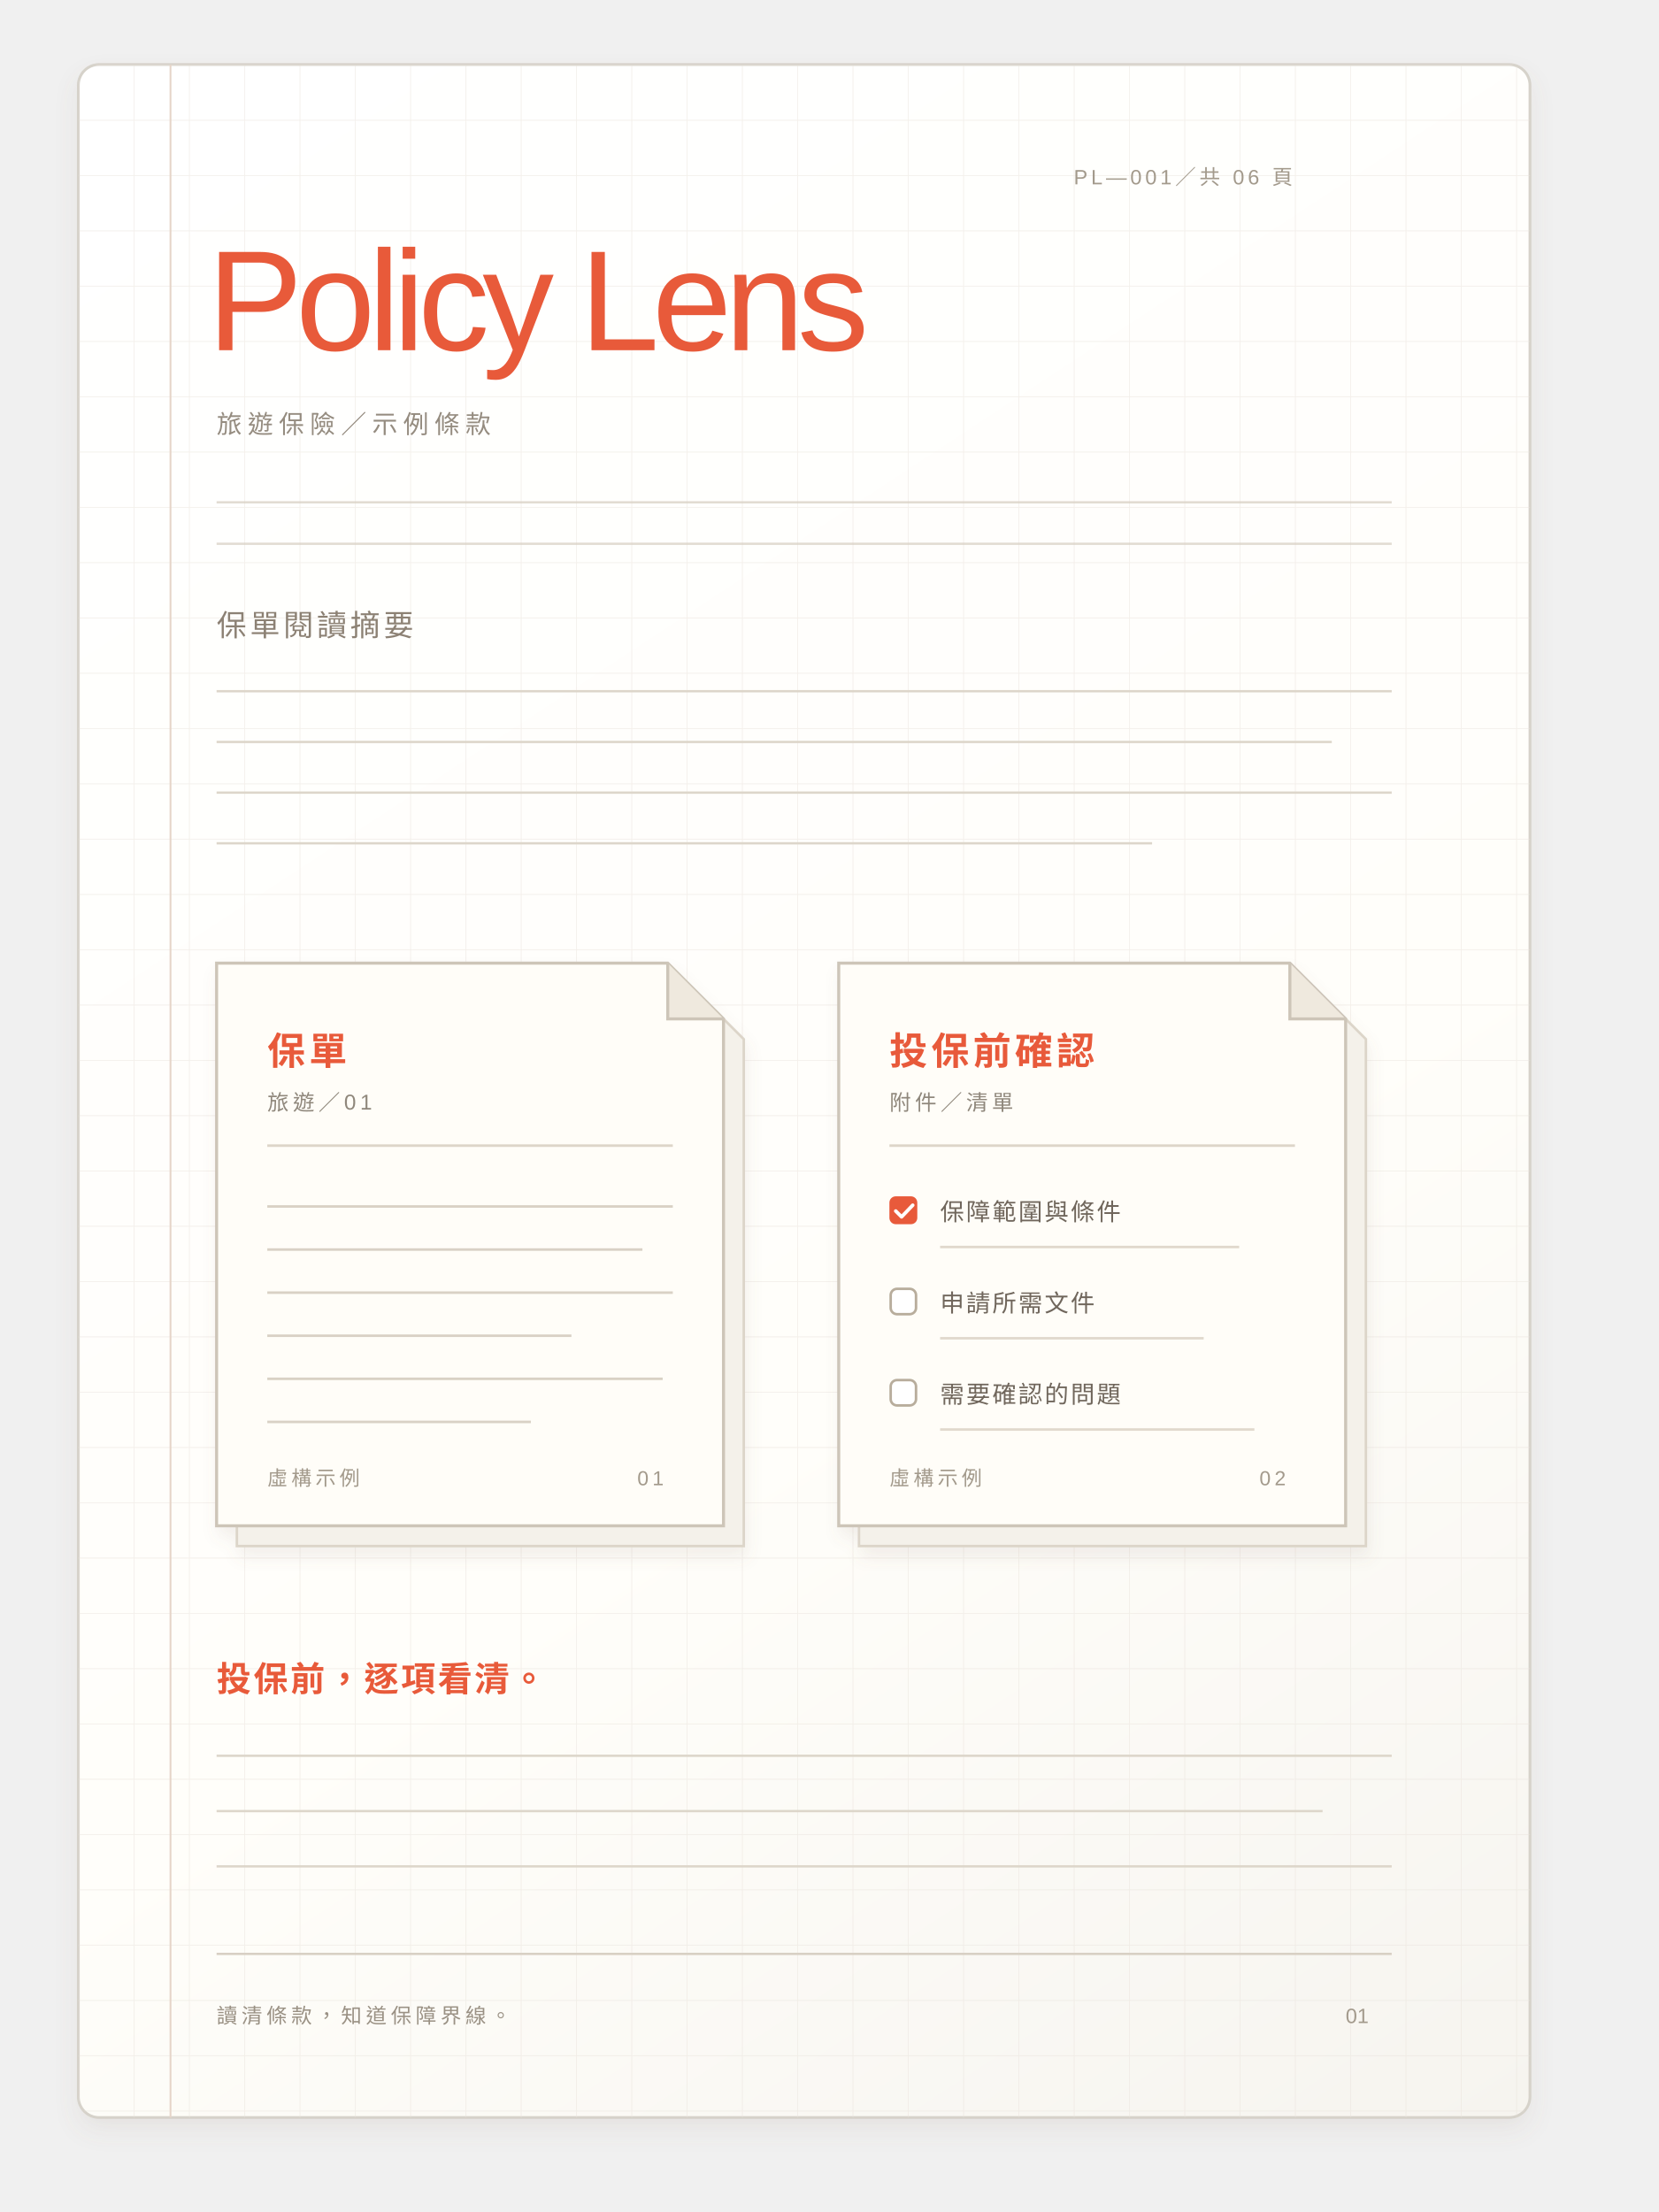
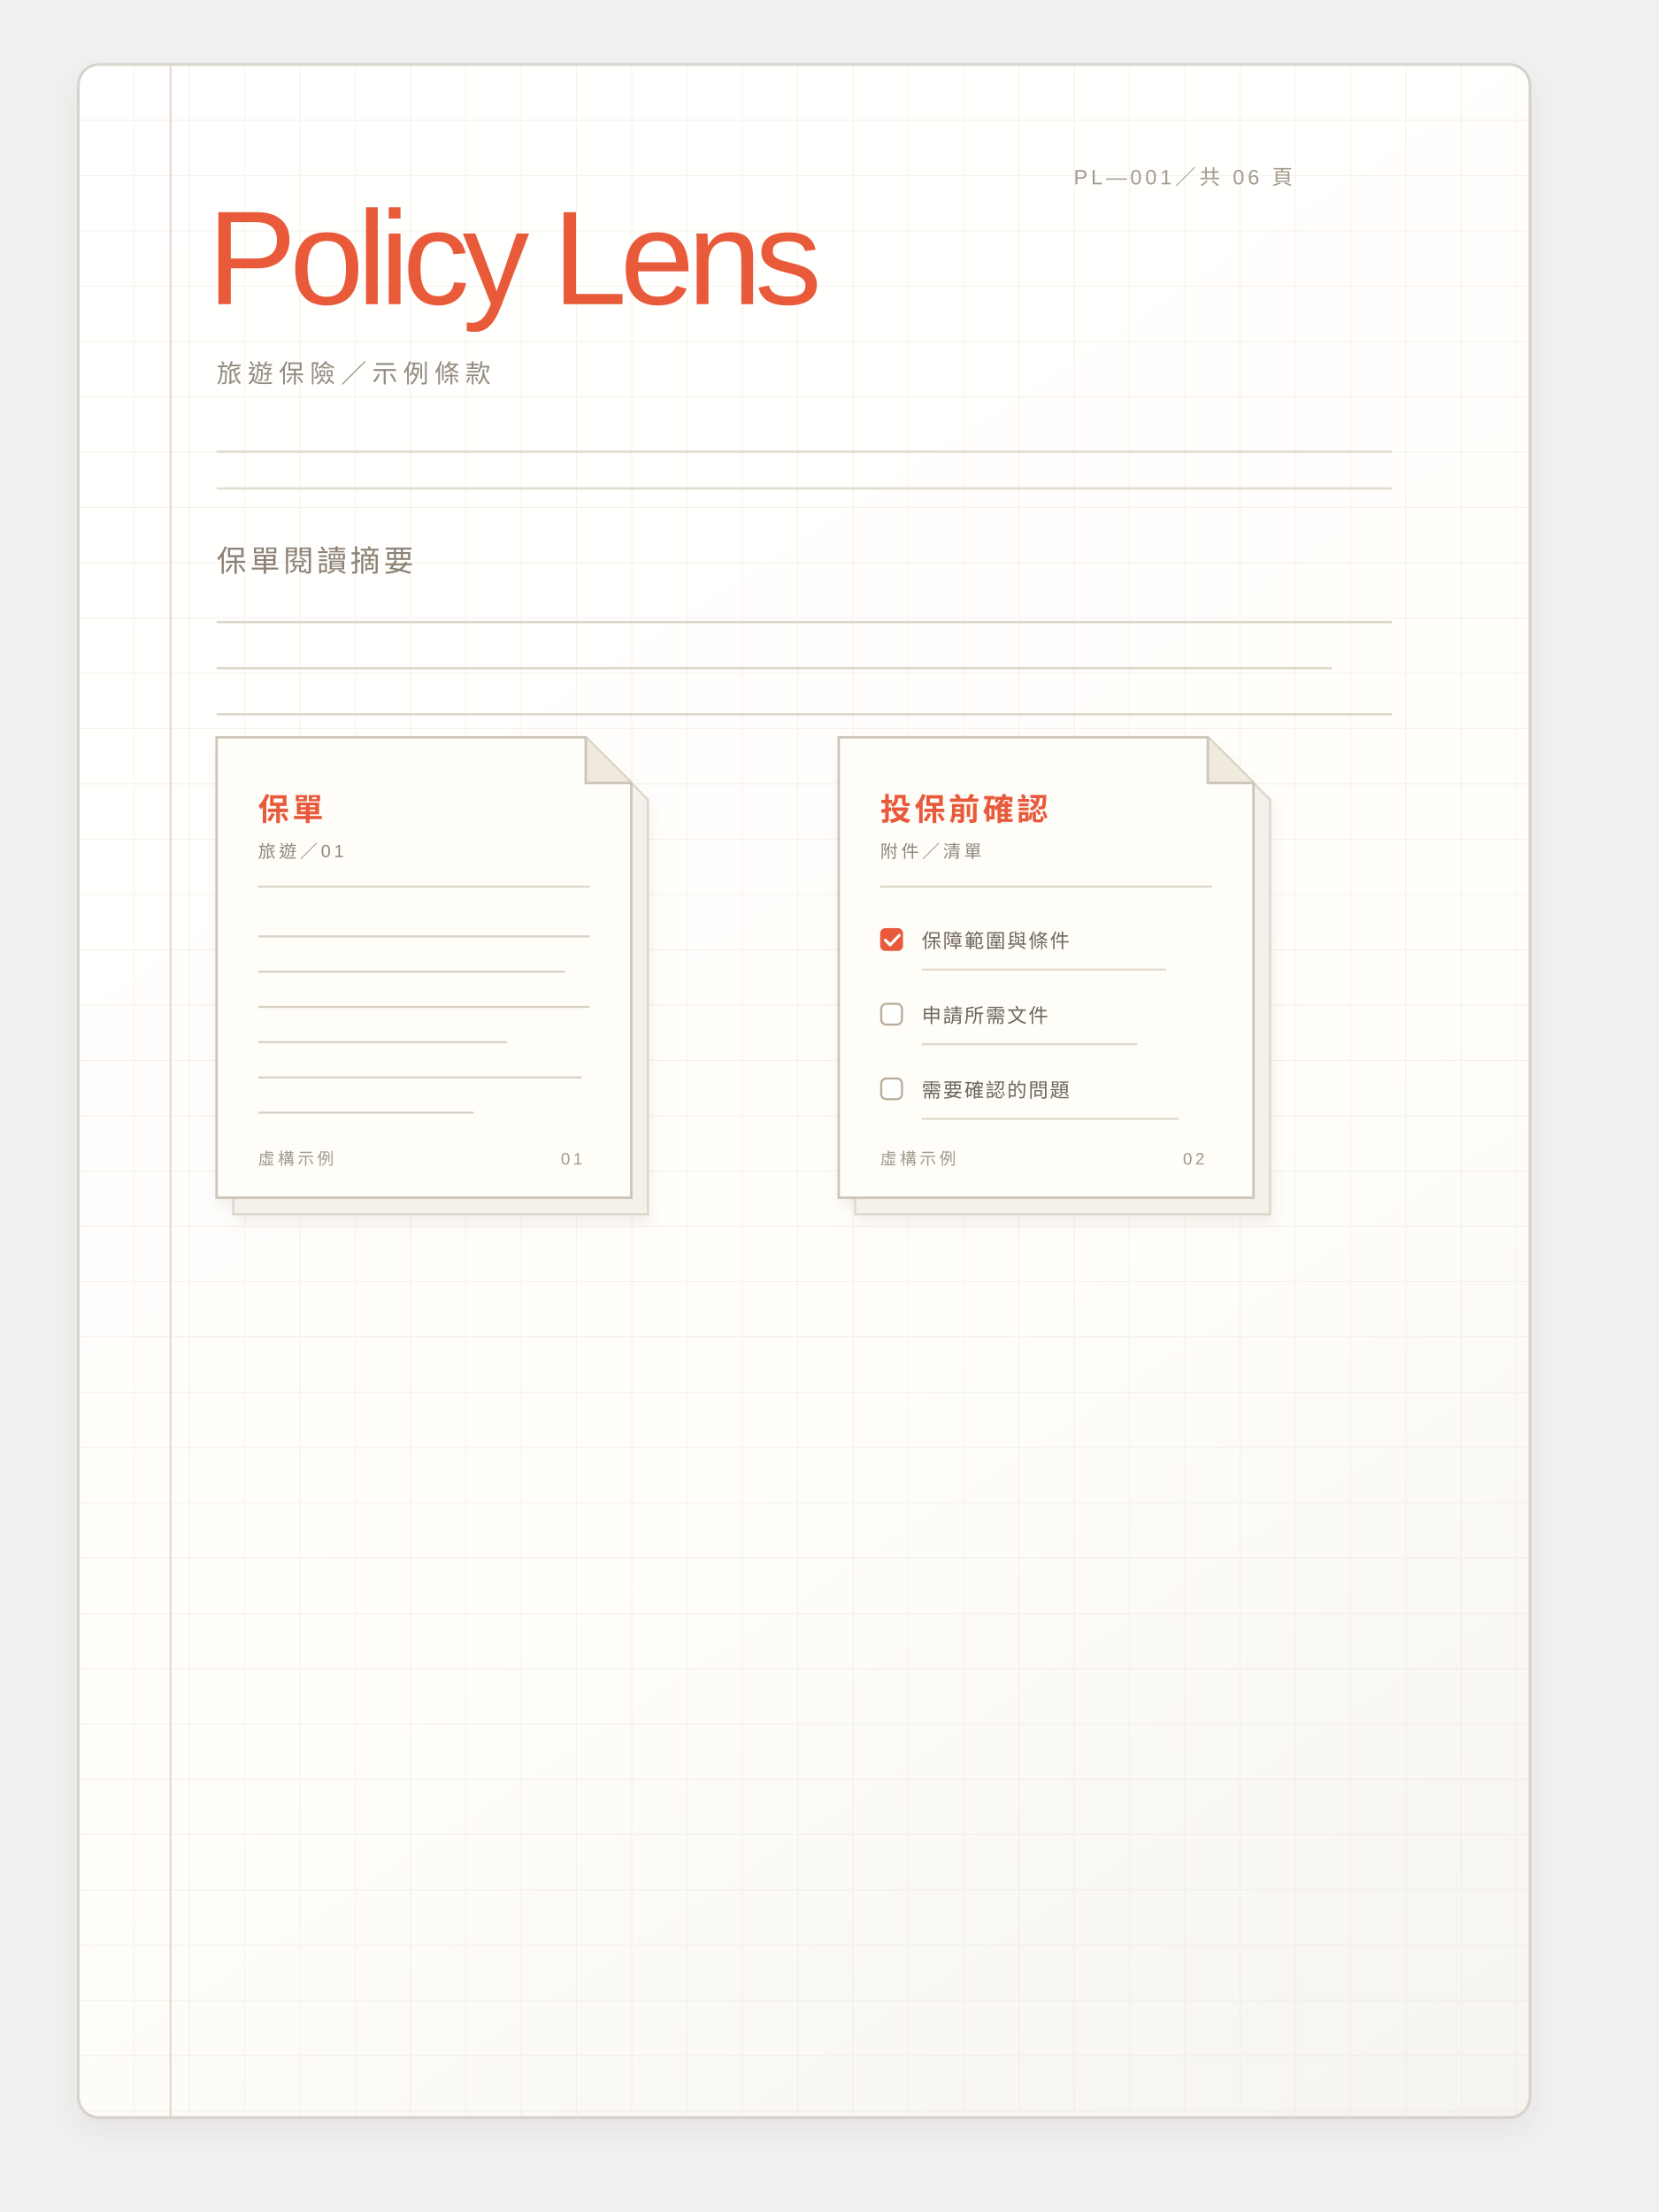
<svg xmlns="http://www.w3.org/2000/svg" width="720" height="960" viewBox="0 0 720 960" fill="none">
  <defs>
    <linearGradient id="paper" x1="45" y1="0" x2="630" y2="891" gradientUnits="userSpaceOnUse">
      <stop stop-color="#ffffff" />
      <stop offset=".6" stop-color="#fffefa" />
      <stop offset="1" stop-color="#f6f4ef" />
    </linearGradient>
    <linearGradient id="edge" x1="0" y1="0" x2="0" y2="891" gradientUnits="userSpaceOnUse">
      <stop stop-color="#ecebe7" />
      <stop offset="1" stop-color="#fdfdfb" />
    </linearGradient>
    <pattern id="ruling" width="24" height="24" patternUnits="userSpaceOnUse">
      <path d="M0 0H24M0 0V24" stroke="#e8e1d9" stroke-width=".7" />
    </pattern>
    <clipPath id="clip">
      <rect width="630" height="891" rx="9" />
    </clipPath>
    <filter id="shadow" x="-10%" y="-10%" width="120%" height="125%">
      <feDropShadow dx="0" dy="5" stdDeviation="5" flood-color="#8a6f60" flood-opacity=".10" />
    </filter>
    <filter id="card-shadow" x="-20%" y="-20%" width="140%" height="150%">
      <feDropShadow dx="1" dy="4" stdDeviation="3" flood-color="#8a6f60" flood-opacity=".10" />
    </filter>
  </defs>
  <g transform="translate(34 28)">
    <rect width="630" height="891" rx="9" fill="url(#paper)" stroke="#d6d2ca" stroke-width="1.2" filter="url(#shadow)" />
    <g clip-path="url(#clip)">
      <rect width="630" height="891" fill="url(#ruling)" opacity=".48" />
      <path d="M40 0V891" stroke="#e6d5c9" stroke-width=".8" />
      <text x="432" y="52" fill="#a39a8c" font-family="Arial,Helvetica,PingFang TC,Noto Sans CJK TC,Microsoft JhengHei,sans-serif" font-size="9" letter-spacing="1.5">PL—001／共 06 頁</text>
-       <text x="56" y="124" fill="#E85A3A" font-family="Arial,Helvetica,PingFang TC,Noto Sans CJK TC,Microsoft JhengHei,sans-serif" font-size="62" letter-spacing="-3">Policy Lens</text>
-       <text x="60" y="160" fill="#958c80" font-family="Arial,Helvetica,PingFang TC,Noto Sans CJK TC,Microsoft JhengHei,sans-serif" font-size="11" letter-spacing="2.5">旅遊保險／示例條款</text>
-       <path d="M60 190H570M60 208H570" stroke="#d8d0c4" opacity=".75" />
-       <text x="60" y="248" fill="#8c8174" font-family="Arial,Helvetica,PingFang TC,Noto Sans CJK TC,Microsoft JhengHei,sans-serif" font-size="13" letter-spacing="1.5">保單閱讀摘要</text>
+       <text x="56" y="104" fill="#E85A3A" font-family="Arial,Helvetica,PingFang TC,Noto Sans CJK TC,Microsoft JhengHei,sans-serif" font-size="58" letter-spacing="-3">Policy Lens</text>
+       <text x="60" y="138" fill="#958c80" font-family="Arial,Helvetica,PingFang TC,Noto Sans CJK TC,Microsoft JhengHei,sans-serif" font-size="11" letter-spacing="2.5">旅遊保險／示例條款</text>
+       <path d="M60 168H570M60 184H570" stroke="#d8d0c4" opacity=".75" />
+       <text x="60" y="220" fill="#8c8174" font-family="Arial,Helvetica,PingFang TC,Noto Sans CJK TC,Microsoft JhengHei,sans-serif" font-size="13" letter-spacing="1.5">保單閱讀摘要</text>
      <g stroke="#ddd6ca" stroke-width="1">
-         <path d="M60 272H570M60 294H544M60 316H570M60 338H466" />
+         <path d="M60 242H570M60 262H544M60 282H570" />
      </g>
-       <g transform="matrix(1.1 0 0 1.1 -424 101.8)" filter="url(#card-shadow)">
+       <g transform="matrix(.9 0 0 .9 -336 56.2)" filter="url(#card-shadow)">
        <path d="M448 270h178l22 22v200H448Z" fill="#f4f1ea" stroke="#dcd5c9" stroke-width="1" />
        <path d="M440 262h178l22 22v200H440Z" fill="#fffdf8" stroke="#cdc5b8" stroke-width="1.2" />
        <path d="M618 262v22h22" fill="#efe9de" stroke="#cdc5b8" stroke-width="1.2" />
        <text x="460" y="302" fill="#E85A3A" font-family="Arial,Helvetica,PingFang TC,Noto Sans CJK TC,Microsoft JhengHei,sans-serif" font-size="15" font-weight="700" letter-spacing="1.5">保單</text>
        <text x="460" y="320" fill="#8f877b" font-family="Arial,Helvetica,PingFang TC,Noto Sans CJK TC,Microsoft JhengHei,sans-serif" font-size="8.5" letter-spacing="1.6">旅遊／01</text>
        <path d="M460 334h160" stroke="#ddd5c9" stroke-width="1" />
        <path d="M460 358h160" stroke="#d9d1c5" stroke-width="1" />
        <path d="M460 375h148" stroke="#d9d1c5" stroke-width="1" />
        <path d="M460 392h160" stroke="#d9d1c5" stroke-width="1" />
        <path d="M460 409h120" stroke="#d9d1c5" stroke-width="1" />
        <path d="M460 426h156" stroke="#d9d1c5" stroke-width="1" />
        <path d="M460 443h104" stroke="#d9d1c5" stroke-width="1" />
        <text x="460" y="468" fill="#a39a8c" font-family="Arial,Helvetica,PingFang TC,Noto Sans CJK TC,Microsoft JhengHei,sans-serif" font-size="8" letter-spacing="1.5">虛構示例</text>
        <text x="606" y="468" fill="#a39a8c" font-family="Arial,Helvetica,PingFang TC,Noto Sans CJK TC,Microsoft JhengHei,sans-serif" font-size="8" letter-spacing="1.5">01</text>
      </g>
-       <g transform="matrix(1.1 0 0 1.1 -402.6 101.8)" filter="url(#card-shadow)">
+       <g transform="matrix(.9 0 0 .9 -269.4 56.2)" filter="url(#card-shadow)">
        <path d="M674 270h178l22 22v200H674Z" fill="#f4f1ea" stroke="#dcd5c9" stroke-width="1" />
        <path d="M666 262h178l22 22v200H666Z" fill="#fffdf8" stroke="#cdc5b8" stroke-width="1.2" />
        <path d="M844 262v22h22" fill="#efe9de" stroke="#cdc5b8" stroke-width="1.2" />
        <text x="686" y="302" fill="#E85A3A" font-family="Arial,Helvetica,PingFang TC,Noto Sans CJK TC,Microsoft JhengHei,sans-serif" font-size="15" font-weight="700" letter-spacing="1.5">投保前確認</text>
        <text x="686" y="320" fill="#8f877b" font-family="Arial,Helvetica,PingFang TC,Noto Sans CJK TC,Microsoft JhengHei,sans-serif" font-size="8.5" letter-spacing="1.6">附件／清單</text>
        <path d="M686 334h160" stroke="#ddd5c9" stroke-width="1" />
        <rect x="686" y="354" width="11" height="11" rx="2.5" fill="#E85A3A" />
        <path d="m688.5 359.8 2.3 2.3 4.4-4.6" stroke="#fff" stroke-width="1.4" fill="none" stroke-linecap="round" stroke-linejoin="round" />
        <text x="706" y="363.5" fill="#6f665b" font-family="Arial,Helvetica,PingFang TC,Noto Sans CJK TC,Microsoft JhengHei,sans-serif" font-size="9.5" letter-spacing=".8">保障範圍與條件</text>
        <path d="M706 374h118" stroke="#e1d9cd" stroke-width="1" />
        <rect x="686.5" y="390.5" width="10" height="10" rx="2.5" fill="#fff" stroke="#b8ad9c" />
        <text x="706" y="399.5" fill="#6f665b" font-family="Arial,Helvetica,PingFang TC,Noto Sans CJK TC,Microsoft JhengHei,sans-serif" font-size="9.5" letter-spacing=".8">申請所需文件</text>
        <path d="M706 410h104" stroke="#e1d9cd" stroke-width="1" />
        <rect x="686.5" y="426.5" width="10" height="10" rx="2.5" fill="#fff" stroke="#b8ad9c" />
        <text x="706" y="435.5" fill="#6f665b" font-family="Arial,Helvetica,PingFang TC,Noto Sans CJK TC,Microsoft JhengHei,sans-serif" font-size="9.5" letter-spacing=".8">需要確認的問題</text>
        <path d="M706 446h124" stroke="#e1d9cd" stroke-width="1" />
        <text x="686" y="468" fill="#a39a8c" font-family="Arial,Helvetica,PingFang TC,Noto Sans CJK TC,Microsoft JhengHei,sans-serif" font-size="8" letter-spacing="1.5">虛構示例</text>
        <text x="832" y="468" fill="#a39a8c" font-family="Arial,Helvetica,PingFang TC,Noto Sans CJK TC,Microsoft JhengHei,sans-serif" font-size="8" letter-spacing="1.5">02</text>
      </g>
-       <text x="60" y="706" fill="#E85A3A" font-family="Arial,Helvetica,PingFang TC,Noto Sans CJK TC,Microsoft JhengHei,sans-serif" font-size="15" font-weight="600" letter-spacing="1">投保前，逐項看清。</text>
-       <g stroke="#ddd6ca" stroke-width="1">
-         <path d="M60 734H570M60 758H540M60 782H570" />
-       </g>
-       <path d="M60 820H570" stroke="#d8d0c4" />
-       <text x="60" y="850" fill="#9a9184" font-family="Arial,Helvetica,PingFang TC,Noto Sans CJK TC,Microsoft JhengHei,sans-serif" font-size="9" letter-spacing="1.8">讀清條款，知道保障界線。</text>
-       <text x="550" y="850" fill="#a39a8c" font-family="Arial,Helvetica,PingFang TC,Noto Sans CJK TC,Microsoft JhengHei,sans-serif" font-size="9">01</text>
    </g>
  </g>
</svg>
